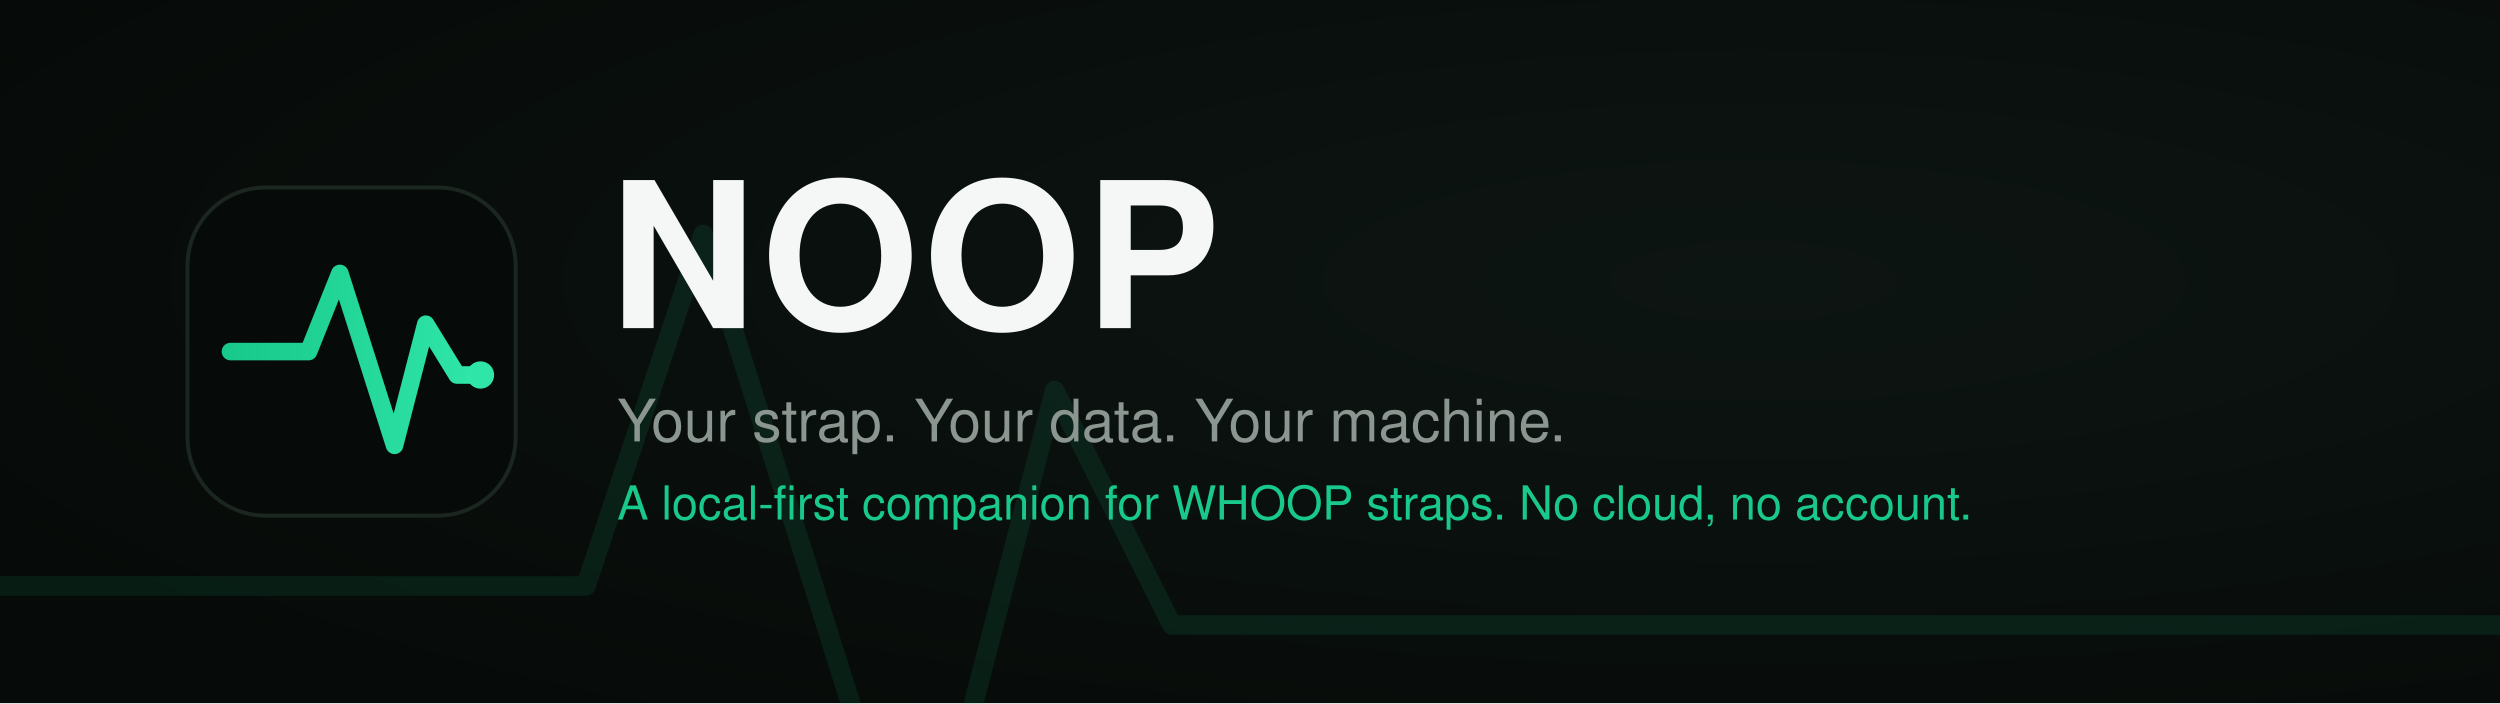
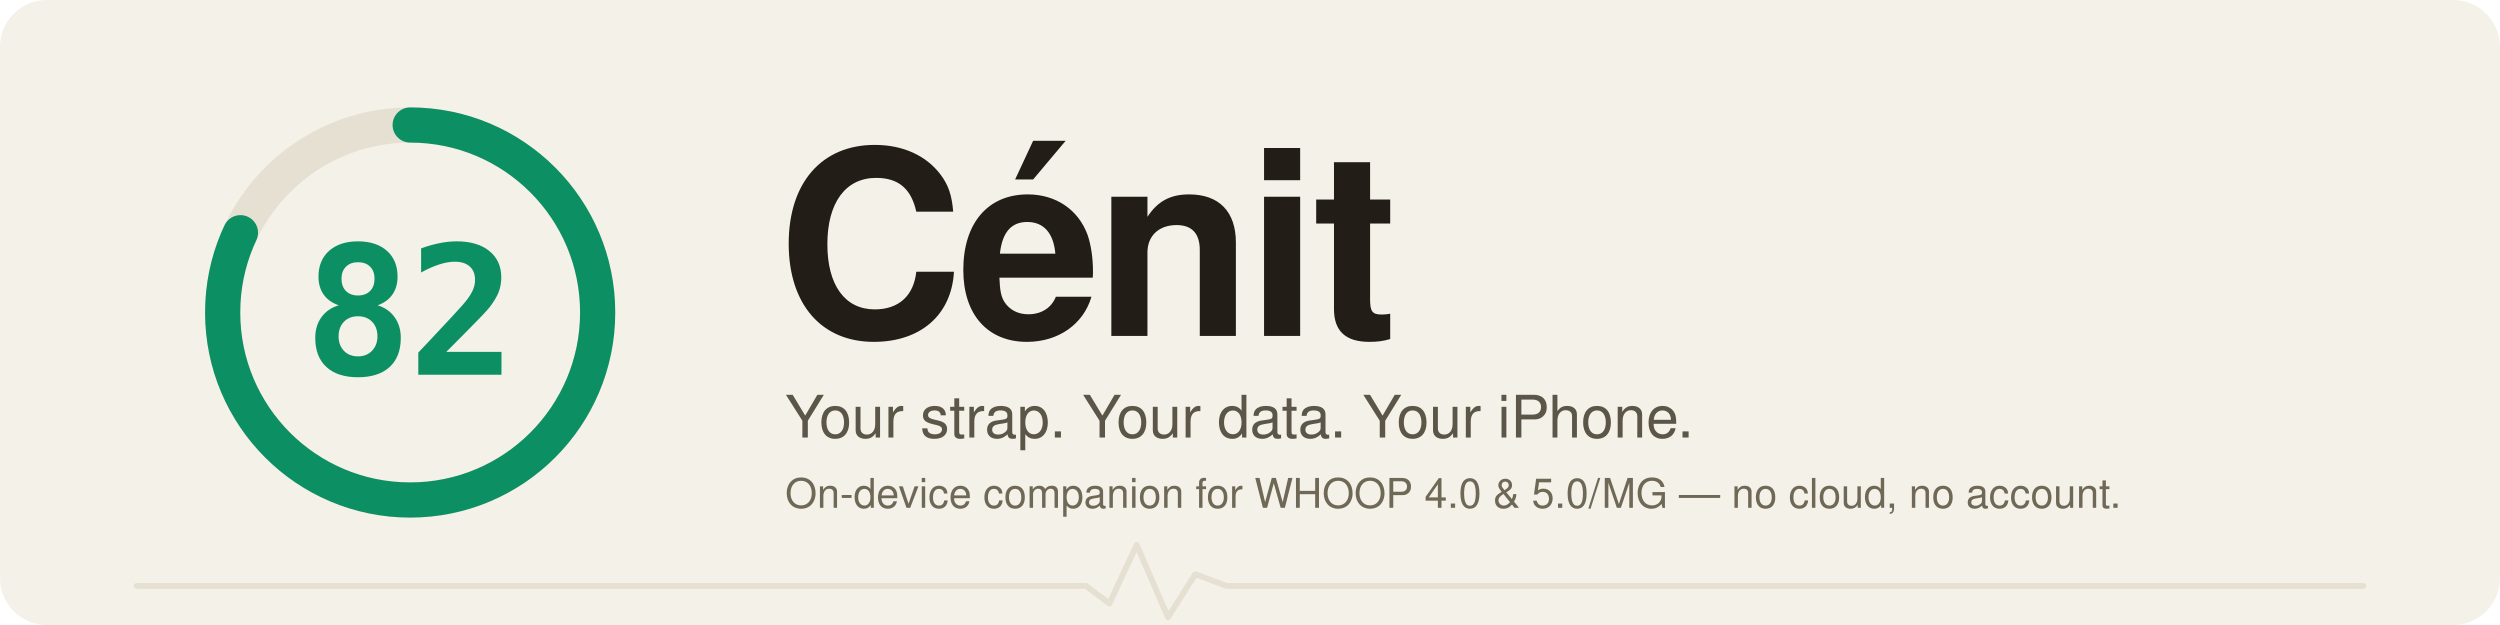
- <svg xmlns="http://www.w3.org/2000/svg" width="1280" height="360" viewBox="0 0 1280 360">
-   <defs>
-     <linearGradient id="pulse" x1="0" y1="0" x2="1" y2="0">
-       <stop offset="0" stop-color="#18C98B" />
-       <stop offset="1" stop-color="#2FE6A8" />
-     </linearGradient>
-     <radialGradient id="bg" cx="0.7" cy="0.4" r="0.8">
-       <stop offset="0" stop-color="#0D1512" />
-       <stop offset="1" stop-color="#060A08" />
-     </radialGradient>
-   </defs>
-   <rect width="1280" height="360" fill="url(#bg)" />
-   <path d="M0 300 H300 L360 120 L470 470 L540 200 L600 320 H1280" fill="none" stroke="#18C98B" stroke-opacity="0.10" stroke-width="10" stroke-linecap="round" stroke-linejoin="round" />
-   <g transform="translate(96,96)">
-     <rect width="168" height="168" rx="40" fill="#060A08" stroke="#1B2620" stroke-width="2" />
-     <path d="M22 84 H62 L78 44 L106 132 L122 70 L138 96 H150" fill="none" stroke="url(#pulse)" stroke-width="9" stroke-linecap="round" stroke-linejoin="round" transform="translate(0,0) scale(1)" />
-     <circle cx="150" cy="96" r="7" fill="#2FE6A8" />
-   </g>
-   <text x="312" y="168" font-family="-apple-system, Helvetica, Arial, sans-serif" font-size="104" font-weight="800" fill="#F4F7F5" letter-spacing="2">NOOP</text>
-   <text x="316" y="226" font-family="-apple-system, Helvetica, Arial, sans-serif" font-size="30" font-weight="500" fill="#8B9690">Your strap. Your data. Your machine.</text>
-   <text x="316" y="266" font-family="-apple-system, Helvetica, Arial, sans-serif" font-size="24" font-weight="500" fill="#18C98B">A local-first companion for WHOOP straps. No cloud, no account.</text>
+ <svg xmlns="http://www.w3.org/2000/svg" width="1280" height="320" viewBox="0 0 1280 320" role="img">
+   <rect x="0" y="0" width="1280" height="320" rx="24" fill="#F4F1E8" />
+   <path d="M70 300 H540 L556 300 L568 309 L582 279 L598 316 L612 294 L628 300 H1210" fill="none" stroke="#E6E0D2" stroke-width="3" stroke-linecap="round" stroke-linejoin="round" />
+   <circle cx="210" cy="160" r="96" fill="none" stroke="#E6E0D2" stroke-width="18" />
+   <circle cx="210" cy="160" r="96" fill="none" stroke="#0C8F62" stroke-width="18" stroke-linecap="round" stroke-dasharray="494.6 603.2" transform="rotate(-90 210 160)" />
+   <text x="210" y="160" text-anchor="middle" dominant-baseline="central" font-family="ui-monospace, 'SF Mono', Menlo, monospace" font-size="92" font-weight="600" letter-spacing="-2" fill="#0C8F62">82</text>
+   <text x="398" y="172" font-family="-apple-system, 'Helvetica Neue', Helvetica, Arial, sans-serif" font-size="132" font-weight="800" letter-spacing="-3" fill="#221D16">Cénit</text>
+   <text x="402" y="224" font-family="-apple-system, 'Helvetica Neue', Helvetica, Arial, sans-serif" font-size="30" font-weight="500" fill="#5C5648">Your strap. Your data. Your iPhone.</text>
+   <text x="402" y="260" font-family="-apple-system, 'Helvetica Neue', Helvetica, Arial, sans-serif" font-size="21" font-weight="400" fill="#6F6857">On-device companion for WHOOP 4.0 &amp; 5.0/MG — no cloud, no account.</text>
</svg>
